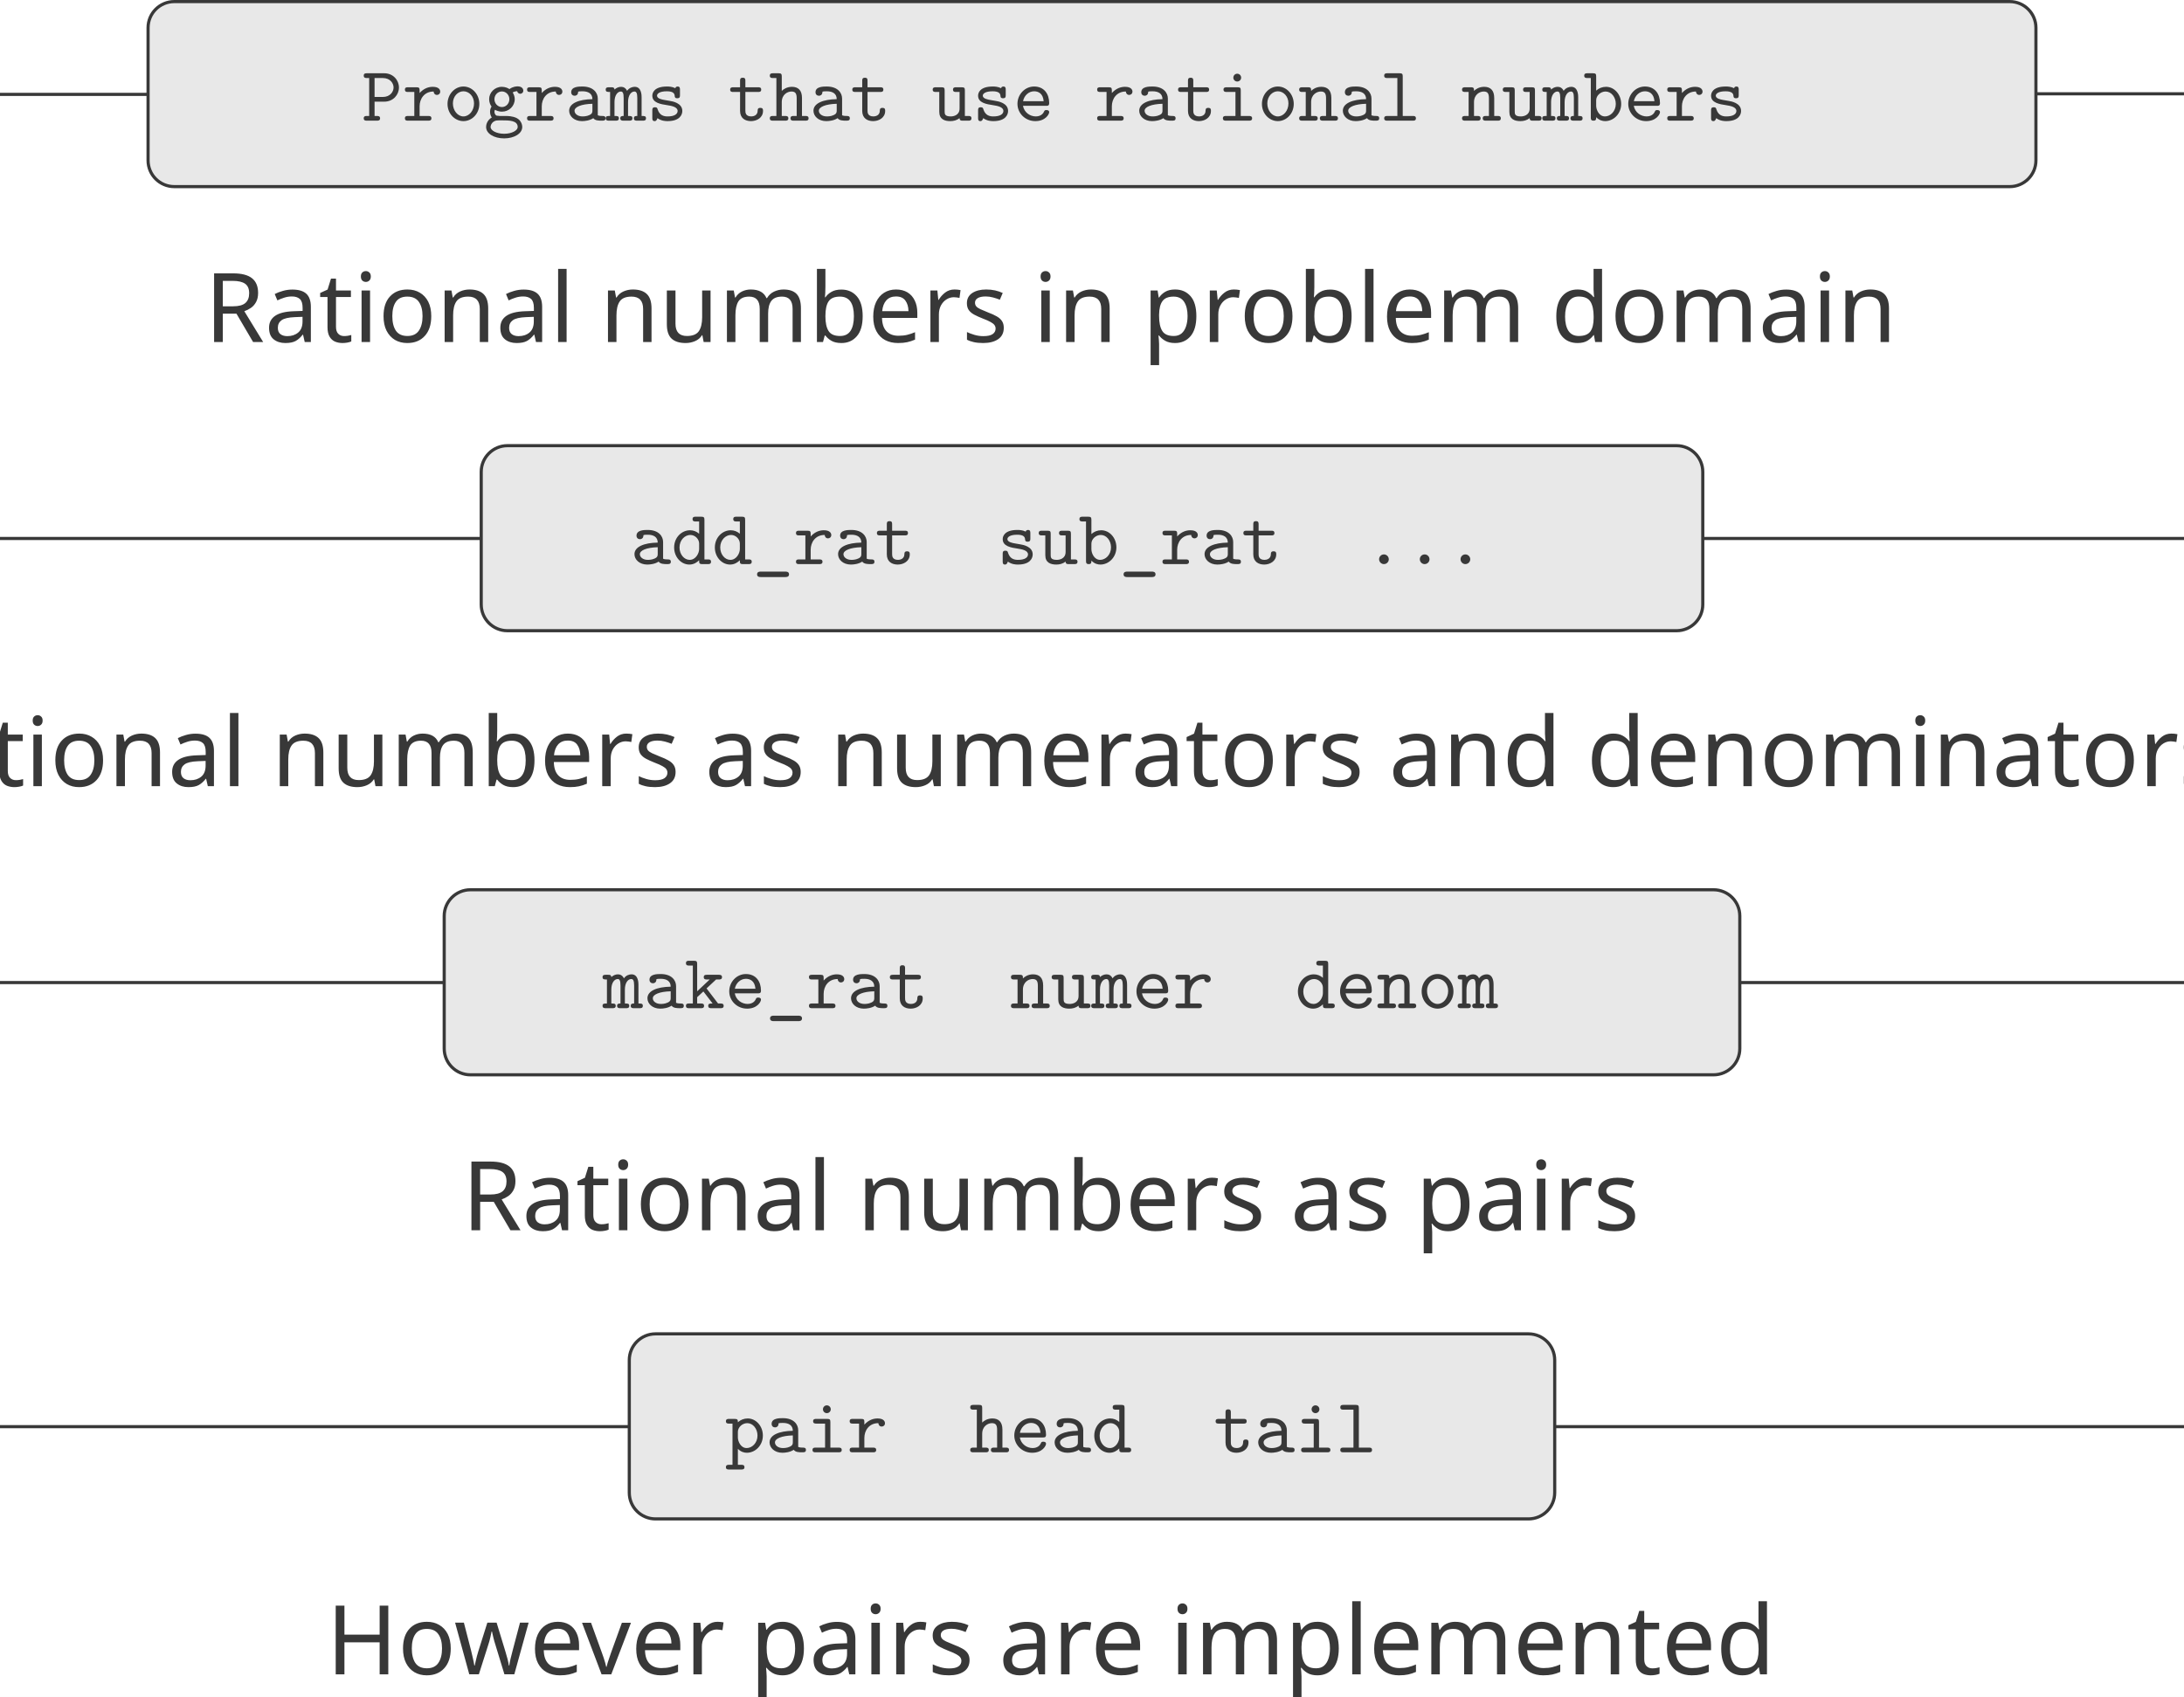
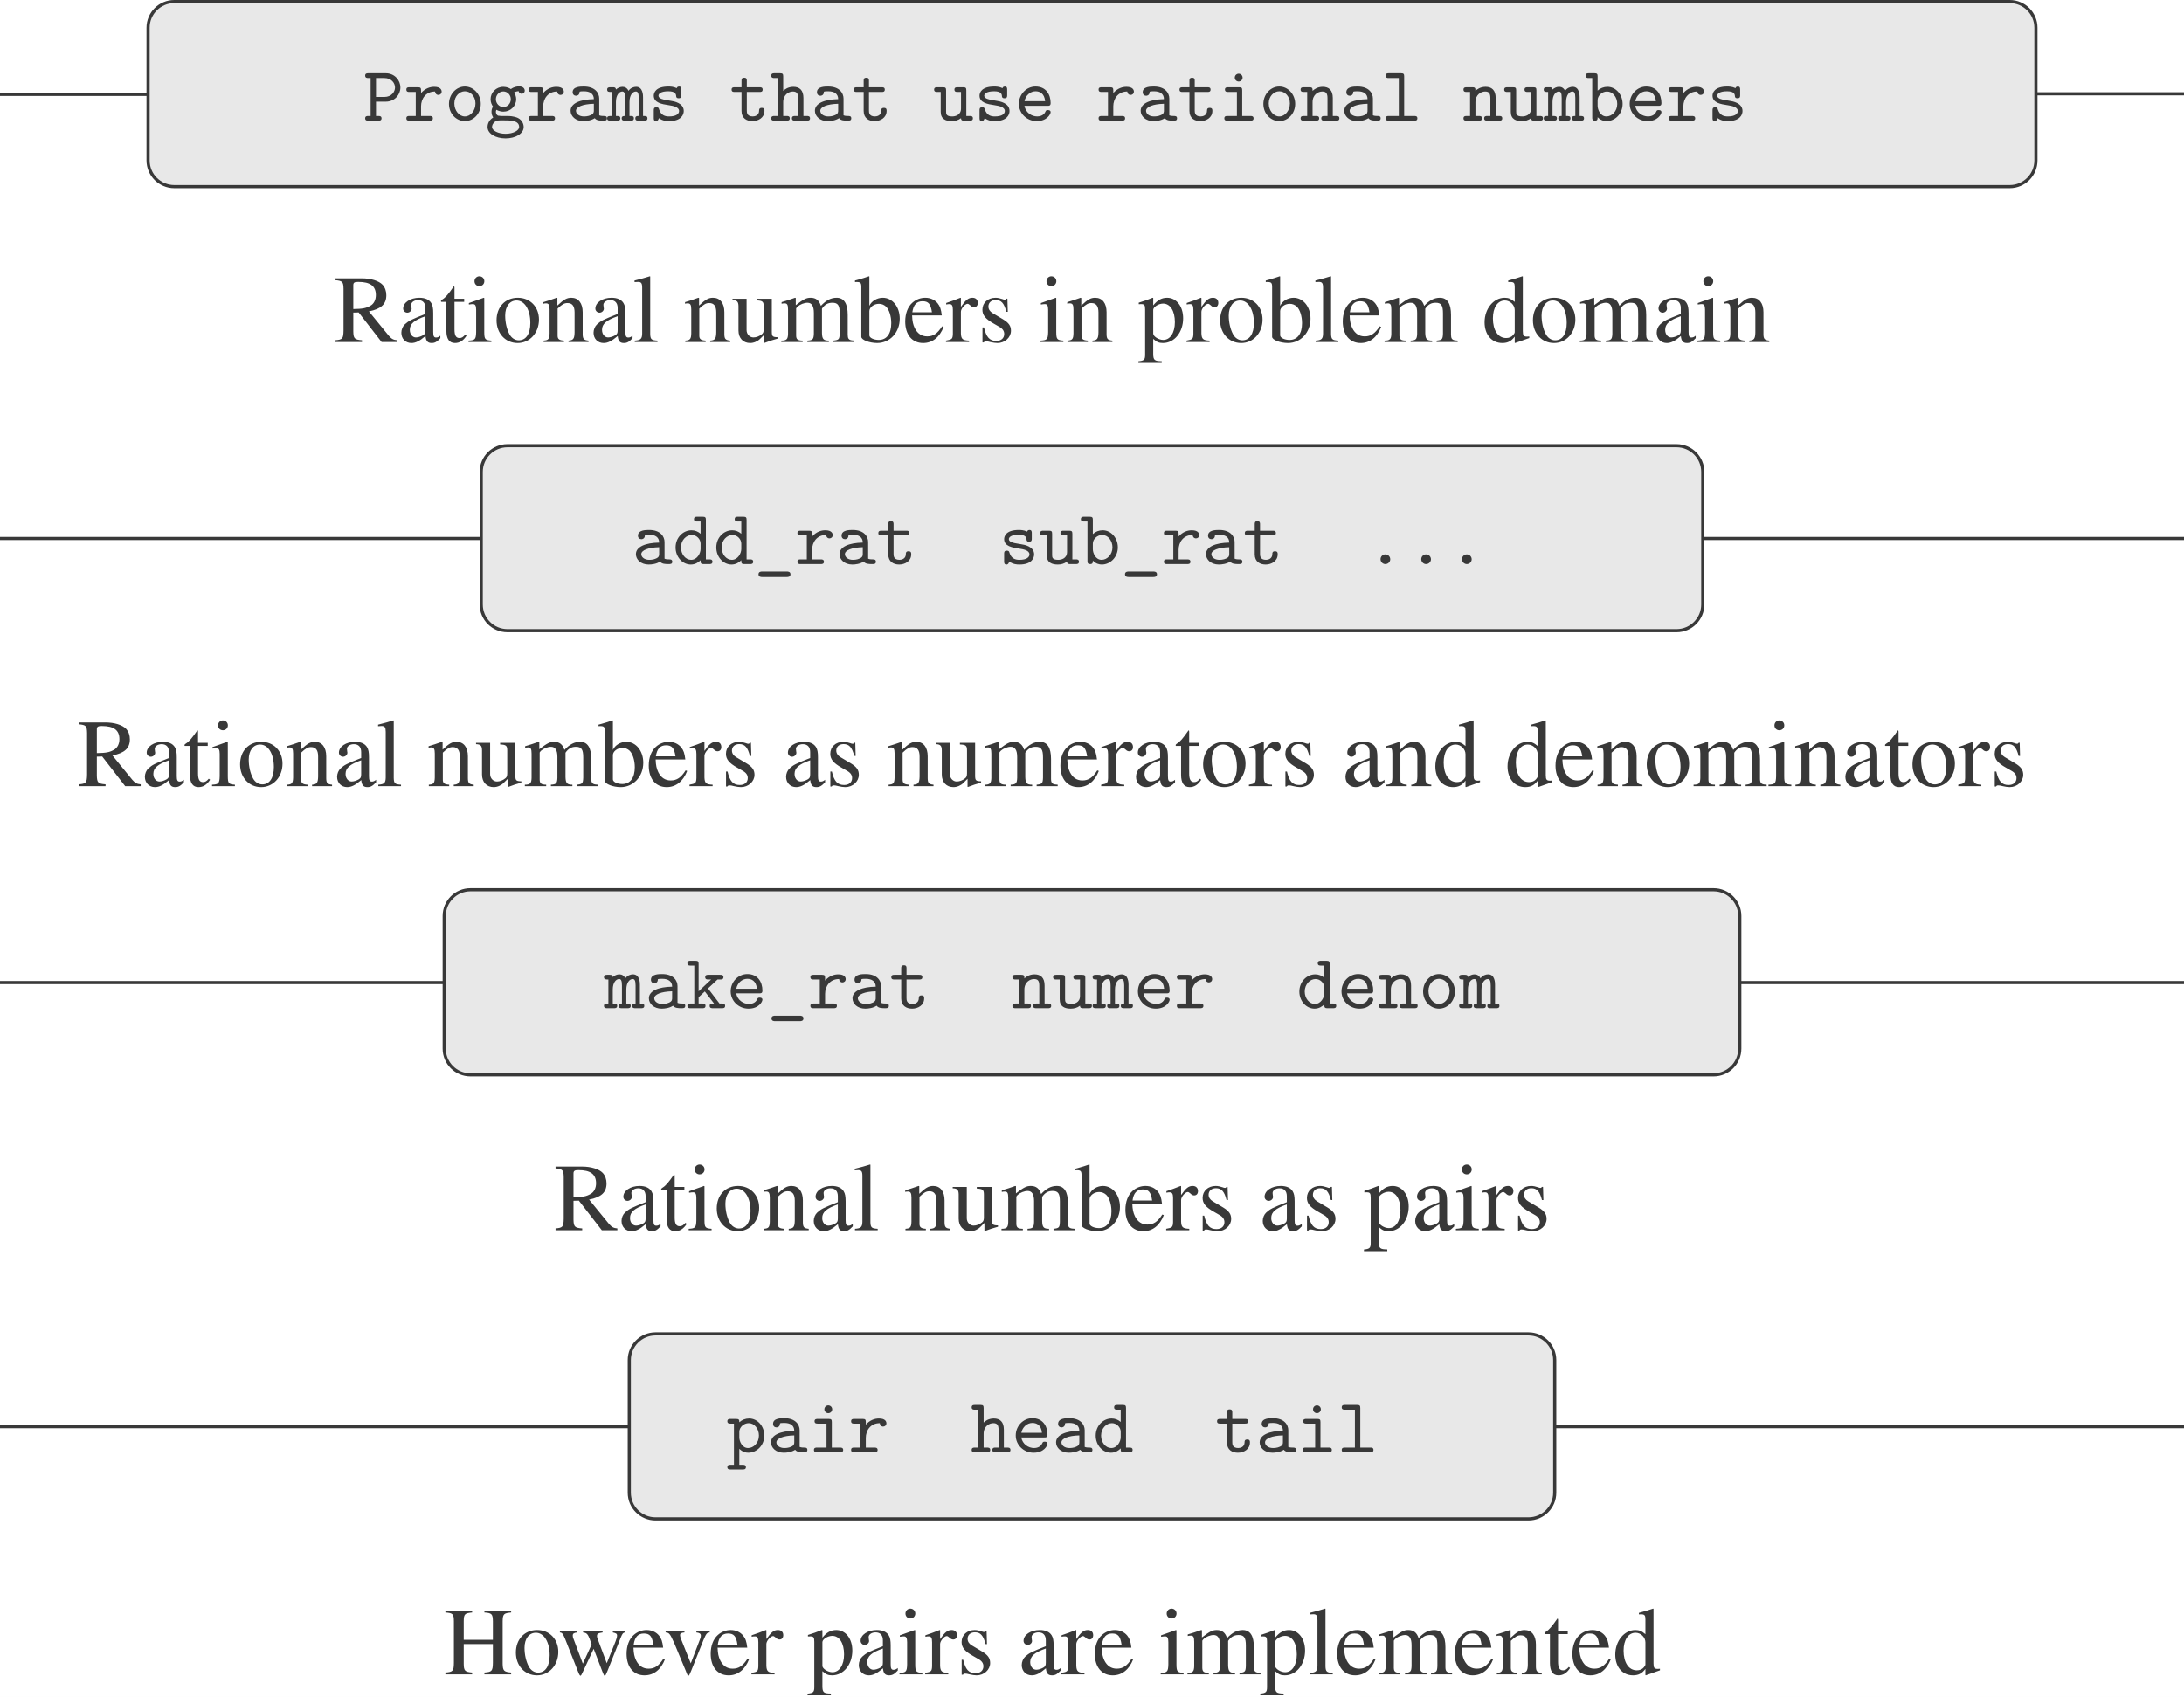
<svg xmlns="http://www.w3.org/2000/svg" preserveAspectRatio="xMinYMin meet" viewBox="0 0 450.545 350.154" id="svg4113" style="display:inline" version="1.1" width="450.545" height="350.154">
  <defs id="defs4115" />
  <rect width="100%" height="100%" fill="white" id="rect6" />
  <g transform="matrix(0.8,0,0,0.8,-68.15462,-62.97994)" id="layer6" style="display:inline">
    <rect width="486.818" height="47.727" rx="6.764" ry="6.764" x="123.375" y="79.131" id="rect4103" style="display:inline;fill:#e8e8e8;fill-opacity:1;stroke:#383838;stroke-width:0.812;stroke-linecap:round;stroke-linejoin:round;stroke-miterlimit:4;stroke-dasharray:none;stroke-dashoffset:0;stroke-opacity:1" />
    <rect width="315" height="47.727" rx="6.764" ry="6.764" x="209.284" y="193.676" id="rect4103-6" style="display:inline;fill:#e8e8e8;fill-opacity:1;stroke:#383838;stroke-width:0.812;stroke-linecap:round;stroke-linejoin:round;stroke-miterlimit:4;stroke-dasharray:none;stroke-dashoffset:0;stroke-opacity:1" />
    <rect width="334.091" height="47.727" rx="6.764" ry="6.764" x="199.739" y="308.221" id="rect4103-5" style="display:inline;fill:#e8e8e8;fill-opacity:1;stroke:#383838;stroke-width:0.812;stroke-linecap:round;stroke-linejoin:round;stroke-miterlimit:4;stroke-dasharray:none;stroke-dashoffset:0;stroke-opacity:1" />
    <rect width="238.636" height="47.727" rx="6.764" ry="6.764" x="247.466" y="422.767" id="rect4103-69" style="display:inline;fill:#e8e8e8;fill-opacity:1;stroke:#383838;stroke-width:0.812;stroke-linecap:round;stroke-linejoin:round;stroke-miterlimit:4;stroke-dasharray:none;stroke-dashoffset:0;stroke-opacity:1" />
  </g>
-   <text style="font-style:normal;font-variant:normal;font-weight:normal;font-stretch:normal;font-size:19.855px;line-height:125%;font-family:'Linux Biolinum O';-inkscape-font-specification:'Linux Biolinum O';text-align:center;letter-spacing:0px;word-spacing:0px;text-anchor:middle;fill:#383838;fill-opacity:1;stroke:none;stroke-width:0.8" xml:space="preserve" id="text6868" y="24.897" x="225.163">
+   <text style="font-style:normal;font-variant:normal;font-weight:normal;font-stretch:normal;font-size:19.855px;line-height:125%;font-family:'Times';-inkscape-font-specification:'Times';text-align:center;letter-spacing:0px;word-spacing:0px;text-anchor:middle;fill:#383838;fill-opacity:1;stroke:none;stroke-width:0.8" xml:space="preserve" id="text6868" y="24.897" x="225.163">
    <tspan style="font-style:normal;font-variant:normal;font-weight:normal;font-stretch:normal;font-size:16px;font-family:Latin Modern Mono;-inkscape-font-specification:Latin Modern Mono;stroke-width:0.8" id="tspan6870" y="24.897" x="225.163">Programs that use rational numbers</tspan>
  </text>
-   <text style="font-style:normal;font-variant:normal;font-weight:normal;font-stretch:normal;font-size:19.855px;line-height:125%;font-family:'Linux Biolinum O';-inkscape-font-specification:'Linux Biolinum O';text-align:center;letter-spacing:0px;word-spacing:0px;text-anchor:middle;fill:#383838;fill-opacity:1;stroke:none;stroke-width:0.8" xml:space="preserve" id="text6872" y="70.579" x="224.509">
+   <text style="font-style:normal;font-variant:normal;font-weight:normal;font-stretch:normal;font-size:19.855px;line-height:125%;font-family:'Times';-inkscape-font-specification:'Times';text-align:center;letter-spacing:0px;word-spacing:0px;text-anchor:middle;fill:#383838;fill-opacity:1;stroke:none;stroke-width:0.8" xml:space="preserve" id="text6872" y="70.579" x="224.509">
    <tspan id="tspan6874" y="70.579" x="224.509" style="stroke-width:0.8">Rational numbers in problem domain</tspan>
  </text>
-   <text style="font-style:normal;font-variant:normal;font-weight:normal;font-stretch:normal;font-size:19.855px;line-height:125%;font-family:'Linux Biolinum O';-inkscape-font-specification:'Linux Biolinum O';text-align:center;letter-spacing:0px;word-spacing:0px;text-anchor:middle;fill:#383838;fill-opacity:1;stroke:none;stroke-width:0.8" xml:space="preserve" id="text6876" y="116.397" x="226.036">
+   <text style="font-style:normal;font-variant:normal;font-weight:normal;font-stretch:normal;font-size:19.855px;line-height:125%;font-family:'Times';-inkscape-font-specification:'Times';text-align:center;letter-spacing:0px;word-spacing:0px;text-anchor:middle;fill:#383838;fill-opacity:1;stroke:none;stroke-width:0.8" xml:space="preserve" id="text6876" y="116.397" x="226.036">
    <tspan style="font-style:normal;font-variant:normal;font-weight:normal;font-stretch:normal;font-size:16px;font-family:Latin Modern Mono;-inkscape-font-specification:Latin Modern Mono;stroke-width:0.8" id="tspan6878" y="116.397" x="226.036">add_rat  sub_rat  ...</tspan>
  </text>
-   <text style="font-style:normal;font-variant:normal;font-weight:normal;font-stretch:normal;font-size:19.855px;line-height:125%;font-family:'Linux Biolinum O';-inkscape-font-specification:'Linux Biolinum O';text-align:center;letter-spacing:0px;word-spacing:0px;text-anchor:middle;fill:#383838;fill-opacity:1;stroke:none;stroke-width:0.8" xml:space="preserve" id="text6880" y="162.215" x="224.509">
+   <text style="font-style:normal;font-variant:normal;font-weight:normal;font-stretch:normal;font-size:19.855px;line-height:125%;font-family:'Times';-inkscape-font-specification:'Times';text-align:center;letter-spacing:0px;word-spacing:0px;text-anchor:middle;fill:#383838;fill-opacity:1;stroke:none;stroke-width:0.8" xml:space="preserve" id="text6880" y="162.215" x="224.509">
    <tspan id="tspan6882" y="162.215" x="224.509" style="stroke-width:0.8">Rational numbers as numerators and denominators</tspan>
  </text>
-   <text style="font-style:normal;font-variant:normal;font-weight:normal;font-stretch:normal;font-size:19.855px;line-height:125%;font-family:'Linux Biolinum O';-inkscape-font-specification:'Linux Biolinum O';text-align:center;letter-spacing:0px;word-spacing:0px;text-anchor:middle;fill:#383838;fill-opacity:1;stroke:none;stroke-width:0.8" xml:space="preserve" id="text6884" y="208.034" x="224.509">
+   <text style="font-style:normal;font-variant:normal;font-weight:normal;font-stretch:normal;font-size:19.855px;line-height:125%;font-family:'Times';-inkscape-font-specification:'Times';text-align:center;letter-spacing:0px;word-spacing:0px;text-anchor:middle;fill:#383838;fill-opacity:1;stroke:none;stroke-width:0.8" xml:space="preserve" id="text6884" y="208.034" x="224.509">
    <tspan style="font-style:normal;font-variant:normal;font-weight:normal;font-stretch:normal;font-size:16px;font-family:Latin Modern Mono;-inkscape-font-specification:Latin Modern Mono;stroke-width:0.8" id="tspan6886" y="208.034" x="224.509">make_rat  numer  denom</tspan>
  </text>
-   <text style="font-style:normal;font-variant:normal;font-weight:normal;font-stretch:normal;font-size:19.855px;line-height:125%;font-family:'Linux Biolinum O';-inkscape-font-specification:'Linux Biolinum O';text-align:center;letter-spacing:0px;word-spacing:0px;text-anchor:middle;fill:#383838;fill-opacity:1;stroke:none;stroke-width:0.8" xml:space="preserve" id="text6888" y="253.852" x="224.509">
+   <text style="font-style:normal;font-variant:normal;font-weight:normal;font-stretch:normal;font-size:19.855px;line-height:125%;font-family:'Times';-inkscape-font-specification:'Times';text-align:center;letter-spacing:0px;word-spacing:0px;text-anchor:middle;fill:#383838;fill-opacity:1;stroke:none;stroke-width:0.8" xml:space="preserve" id="text6888" y="253.852" x="224.509">
    <tspan id="tspan6890" y="253.852" x="224.509" style="stroke-width:0.8">Rational numbers as pairs</tspan>
  </text>
-   <text style="font-style:normal;font-variant:normal;font-weight:normal;font-stretch:normal;font-size:19.855px;line-height:125%;font-family:'Linux Biolinum O';-inkscape-font-specification:'Linux Biolinum O';text-align:center;letter-spacing:0px;word-spacing:0px;text-anchor:middle;fill:#383838;fill-opacity:1;stroke:none;stroke-width:0.8" xml:space="preserve" id="text6892" y="299.67" x="224.509">
+   <text style="font-style:normal;font-variant:normal;font-weight:normal;font-stretch:normal;font-size:19.855px;line-height:125%;font-family:'Times';-inkscape-font-specification:'Times';text-align:center;letter-spacing:0px;word-spacing:0px;text-anchor:middle;fill:#383838;fill-opacity:1;stroke:none;stroke-width:0.8" xml:space="preserve" id="text6892" y="299.67" x="224.509">
    <tspan style="font-style:normal;font-variant:normal;font-weight:normal;font-stretch:normal;font-size:16px;font-family:Latin Modern Mono;-inkscape-font-specification:Latin Modern Mono;stroke-width:0.8" id="tspan6894" y="299.67" x="224.509">pair  head  tail</tspan>
  </text>
-   <text style="font-style:normal;font-variant:normal;font-weight:normal;font-stretch:normal;font-size:19.855px;line-height:125%;font-family:'Linux Biolinum O';-inkscape-font-specification:'Linux Biolinum O';text-align:center;letter-spacing:0px;word-spacing:0px;text-anchor:middle;fill:#383838;fill-opacity:1;stroke:none;stroke-width:0.8" xml:space="preserve" id="text6896" y="345.488" x="224.509">
+   <text style="font-style:normal;font-variant:normal;font-weight:normal;font-stretch:normal;font-size:19.855px;line-height:125%;font-family:'Times';-inkscape-font-specification:'Times';text-align:center;letter-spacing:0px;word-spacing:0px;text-anchor:middle;fill:#383838;fill-opacity:1;stroke:none;stroke-width:0.8" xml:space="preserve" id="text6896" y="345.488" x="224.509">
    <tspan id="tspan6898" y="345.488" x="224.509" style="stroke-width:0.8">However pairs are implemented</tspan>
  </text>
  <g transform="matrix(0.8,0,0,0.8,-68.15462,-62.97994)" id="layer5" style="display:inline">
    <path d="m 610.193,102.921 h 38.182" id="path4105" style="fill:none;stroke:#383838;stroke-width:0.812;stroke-linecap:butt;stroke-linejoin:round;stroke-miterlimit:4;stroke-dasharray:none;stroke-opacity:1" />
    <path d="M 85.193,103.063 H 123.375" id="path4105-9" style="display:inline;fill:none;stroke:#383838;stroke-width:0.812;stroke-linecap:butt;stroke-linejoin:round;stroke-miterlimit:4;stroke-dasharray:none;stroke-opacity:1" />
    <path d="M 524.284,217.608 H 648.375" id="path4105-0" style="display:inline;fill:none;stroke:#383838;stroke-width:0.812;stroke-linecap:butt;stroke-linejoin:round;stroke-miterlimit:4;stroke-dasharray:none;stroke-opacity:1" />
    <path d="M 85.193,217.608 H 209.284" id="path4105-9-9" style="display:inline;fill:none;stroke:#383838;stroke-width:0.812;stroke-linecap:butt;stroke-linejoin:round;stroke-miterlimit:4;stroke-dasharray:none;stroke-opacity:1" />
    <path d="M 533.829,332.153 H 648.375" id="path4105-3" style="display:inline;fill:none;stroke:#383838;stroke-width:0.812;stroke-linecap:butt;stroke-linejoin:round;stroke-miterlimit:4;stroke-dasharray:none;stroke-opacity:1" />
    <path d="M 85.193,332.153 H 199.739" id="path4105-9-7" style="display:inline;fill:none;stroke:#383838;stroke-width:0.812;stroke-linecap:butt;stroke-linejoin:round;stroke-miterlimit:4;stroke-dasharray:none;stroke-opacity:1" />
    <path d="M 486.102,446.699 H 648.375" id="path4105-7" style="display:inline;fill:none;stroke:#383838;stroke-width:0.812;stroke-linecap:butt;stroke-linejoin:round;stroke-miterlimit:4;stroke-dasharray:none;stroke-opacity:1" />
    <path d="M 85.193,446.699 H 247.466" id="path4105-9-2" style="display:inline;fill:none;stroke:#383838;stroke-width:0.812;stroke-linecap:butt;stroke-linejoin:round;stroke-miterlimit:4;stroke-dasharray:none;stroke-opacity:1" />
  </g>
</svg>
